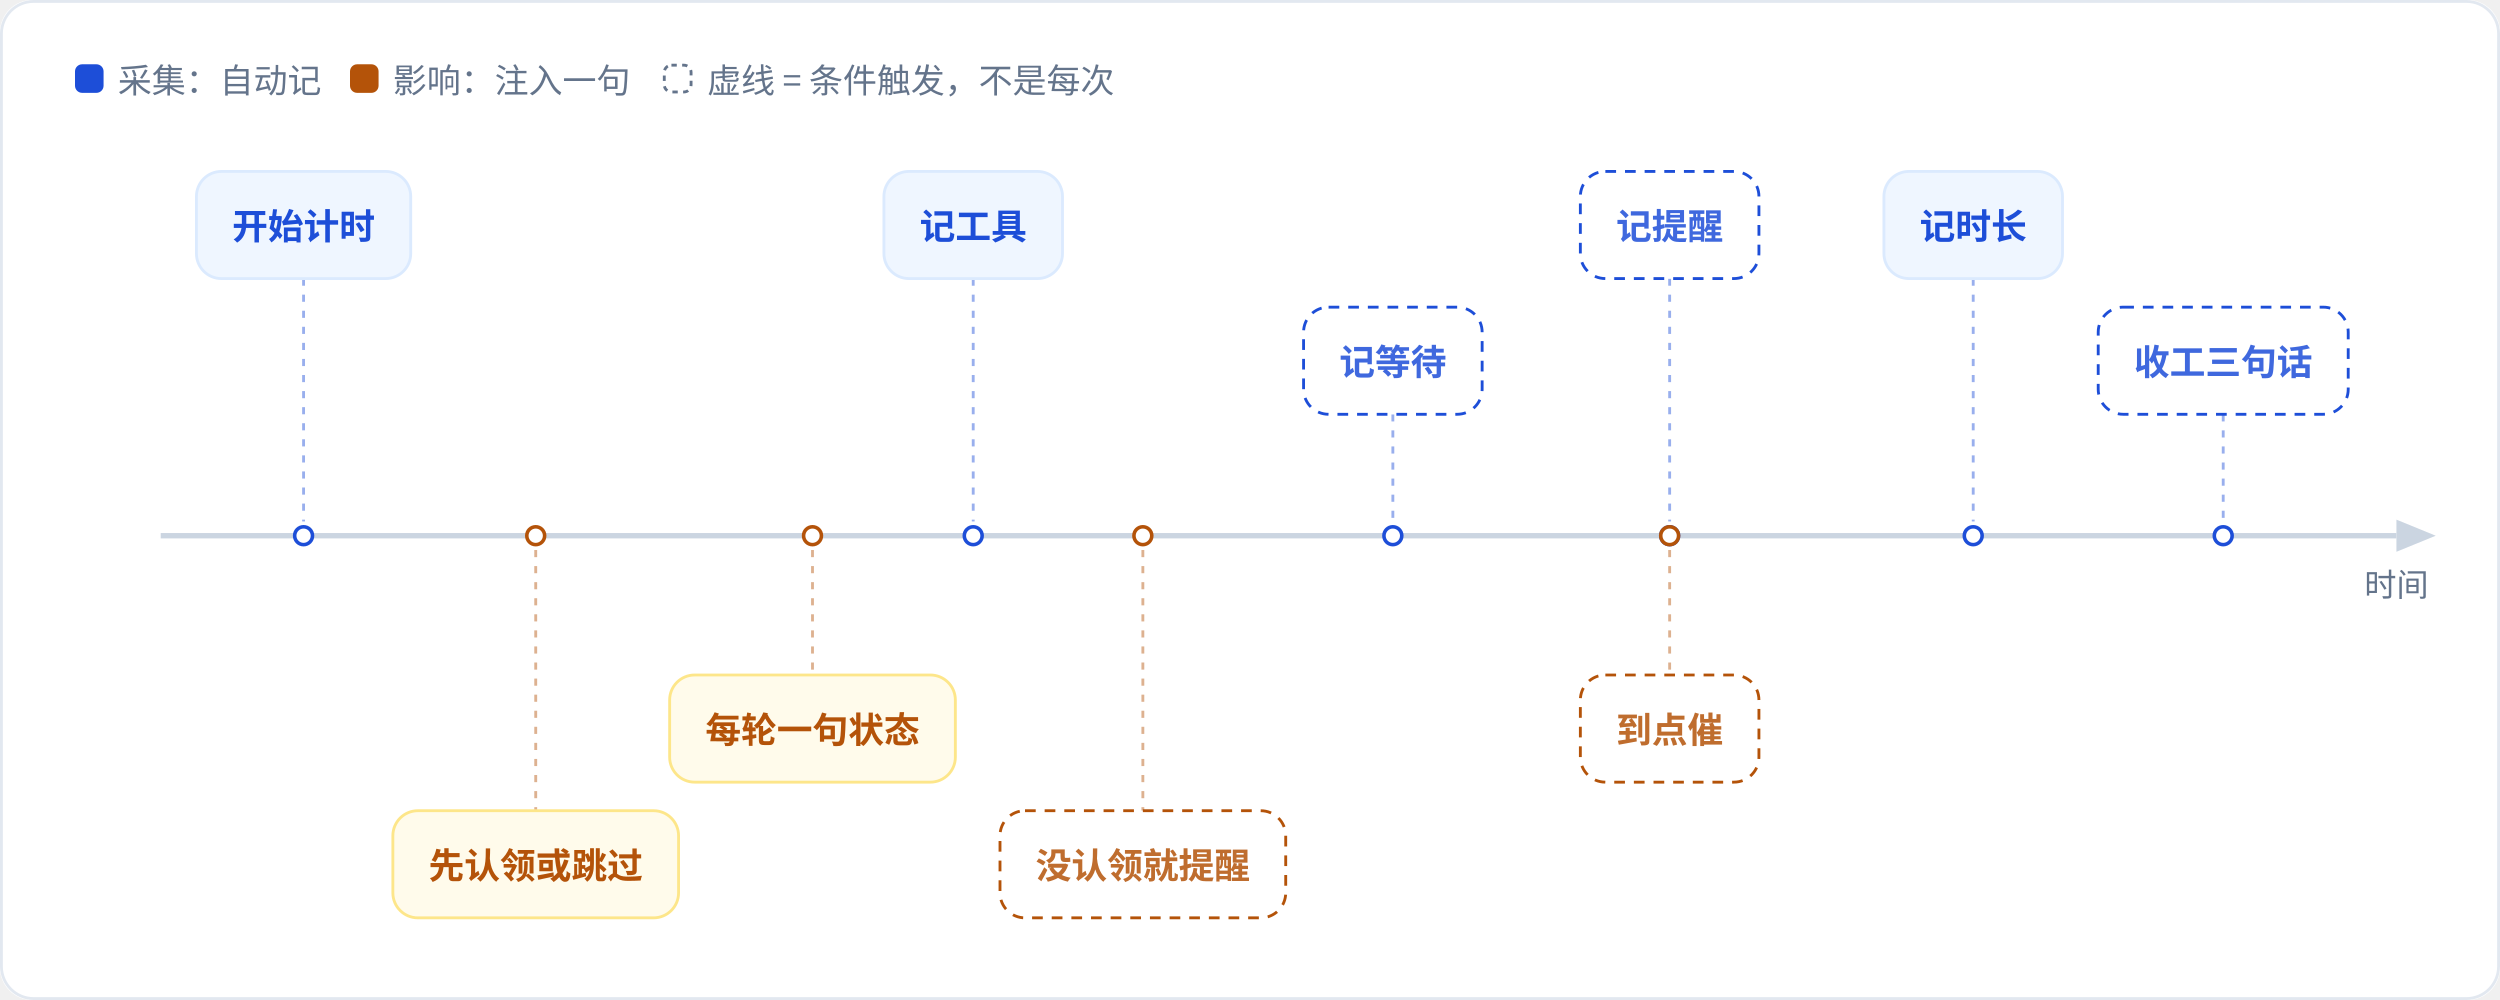
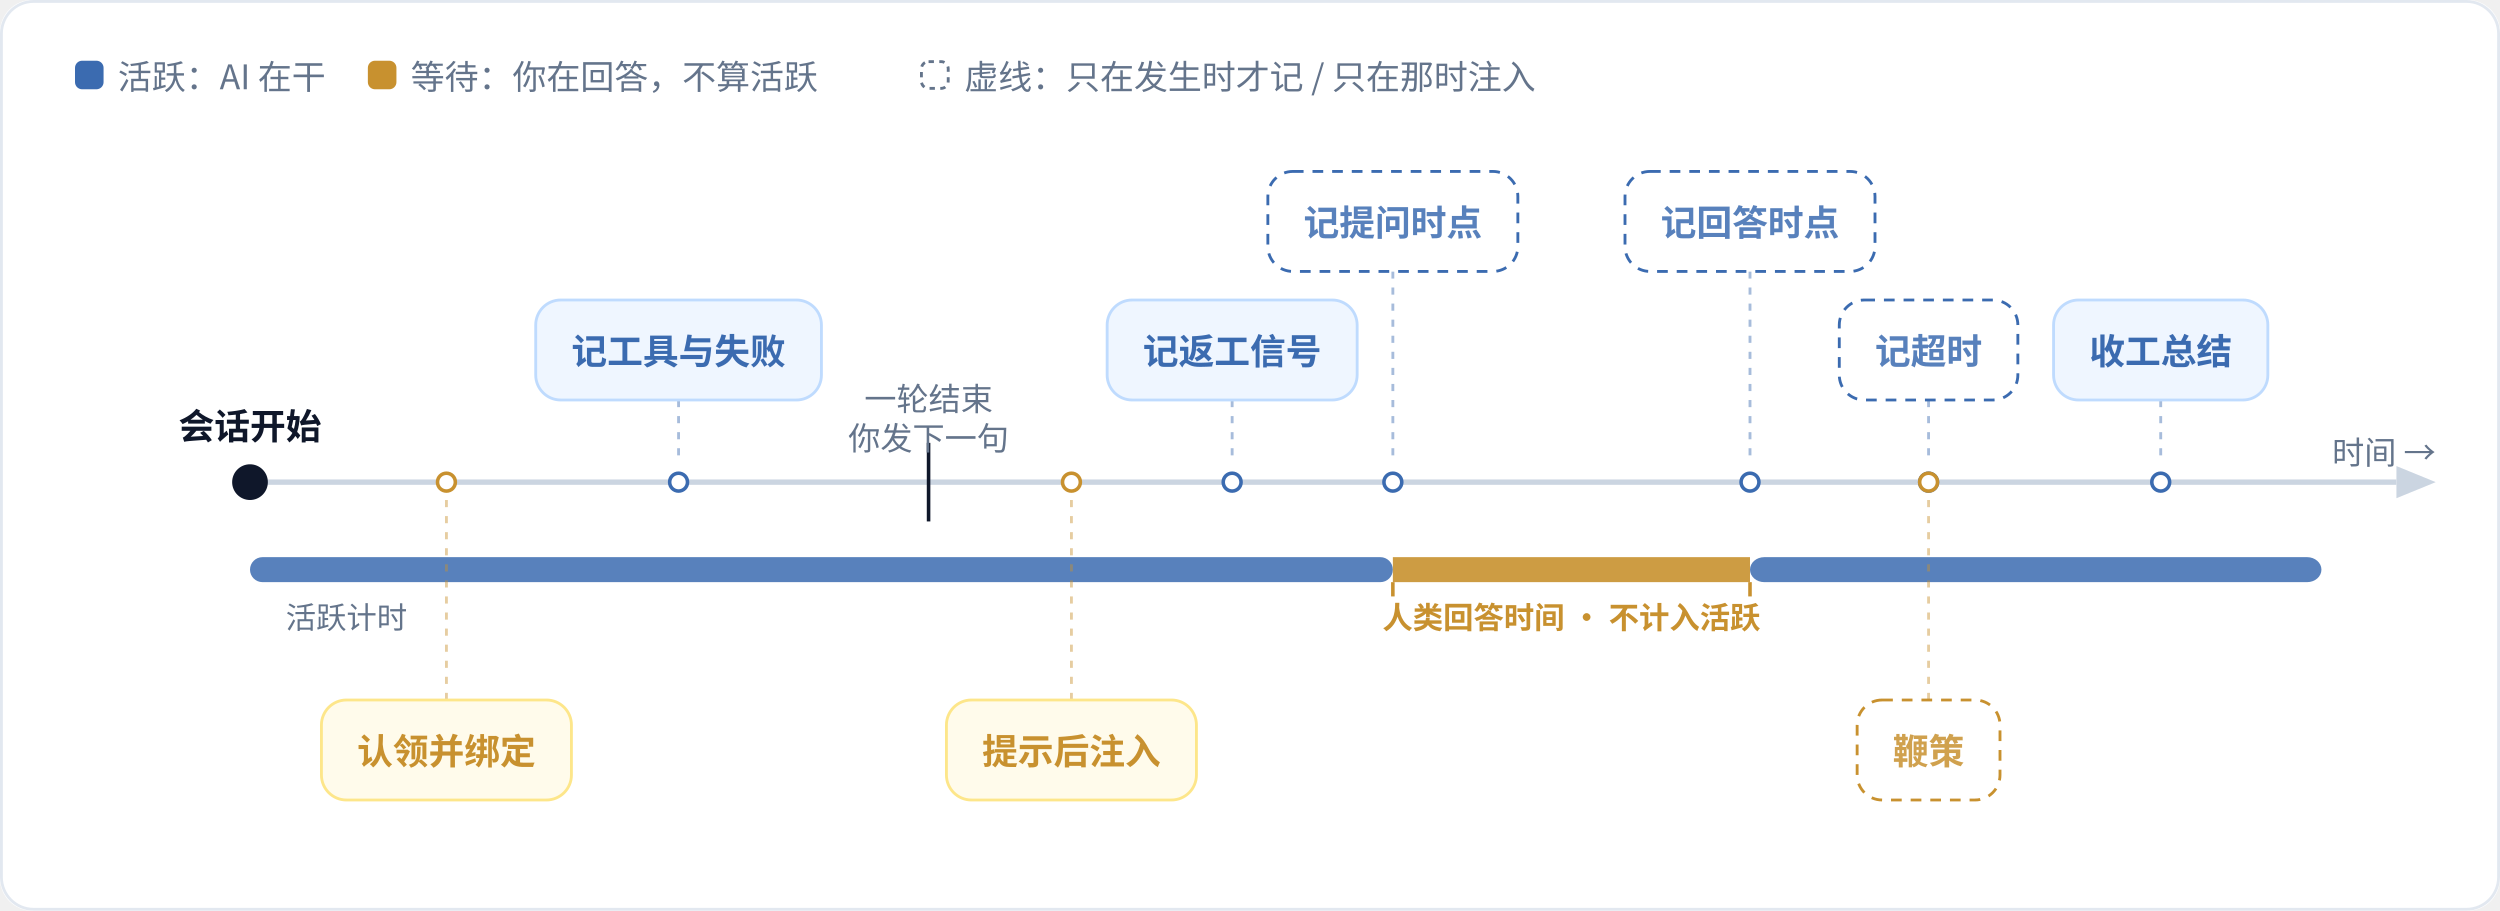
- <svg xmlns="http://www.w3.org/2000/svg" width="1400" height="560" viewBox="0 0 1400 560" role="img" aria-labelledby="t1 t2">
-   <rect width="1400" height="560" rx="18" fill="#ffffff" />
-   <rect x="0.8" y="0.8" width="1398.4" height="558.4" rx="18" fill="none" stroke="#e2e8f0" stroke-width="1.6" />
-   <rect x="42" y="36" width="16" height="16" rx="4" fill="#1d4ed8" />
-   <text x="66" y="52" font-family="'PingFang SC','Noto Sans CJK SC','Microsoft YaHei',sans-serif" font-size="19" fill="#64748b">采集：自动记</text>
-   <rect x="196" y="36" width="16" height="16" rx="4" fill="#b45309" />
-   <text x="220" y="52" font-family="'PingFang SC','Noto Sans CJK SC','Microsoft YaHei',sans-serif" font-size="19" fill="#64748b">影响：注入一句</text>
-   <rect x="372" y="36.5" width="15" height="15" rx="4" fill="none" stroke="#64748b" stroke-width="1.6" stroke-dasharray="3 3" />
-   <text x="396" y="52" font-family="'PingFang SC','Noto Sans CJK SC','Microsoft YaHei',sans-serif" font-size="19" fill="#64748b">虚线 = 条件触发，不是每次</text>
-   <line x1="90" y1="300" x2="1342" y2="300" stroke="#cbd5e1" stroke-width="3" />
-   <path d="M 1342 291 L 1364 300 L 1342 309 Z" fill="#cbd5e1" />
-   <text x="1360" y="334" text-anchor="end" font-family="'PingFang SC','Noto Sans CJK SC','Microsoft YaHei',sans-serif" font-size="18" fill="#64748b">时间</text>
-   <line x1="170" y1="156" x2="170" y2="292" stroke="#1d4ed8" stroke-width="1.6" stroke-dasharray="4 5" opacity="0.45" />
-   <circle cx="170" cy="300" r="5" fill="#ffffff" stroke="#1d4ed8" stroke-width="2" />
-   <rect x="110.0" y="96" width="120.0" height="60" rx="14" fill="#eff6ff" stroke="#dbeafe" stroke-width="1.6" />
-   <text x="170" y="134" text-anchor="middle" font-family="'PingFang SC','Noto Sans CJK SC','Microsoft YaHei',sans-serif" font-size="20" font-weight="600" fill="#1d4ed8" opacity="1">开始计时</text>
-   <line x1="300" y1="308" x2="300" y2="454" stroke="#b45309" stroke-width="1.6" stroke-dasharray="4 5" opacity="0.45" />
-   <circle cx="300" cy="300" r="5" fill="#ffffff" stroke="#b45309" stroke-width="2" />
-   <rect x="220.0" y="454" width="160.0" height="60" rx="14" fill="#fffbeb" stroke="#fde68a" stroke-width="1.6" />
-   <text x="300" y="492" text-anchor="middle" font-family="'PingFang SC','Noto Sans CJK SC','Microsoft YaHei',sans-serif" font-size="20" font-weight="600" fill="#b45309" opacity="1">先认领或跳过</text>
-   <line x1="455" y1="308" x2="455" y2="378" stroke="#b45309" stroke-width="1.6" stroke-dasharray="4 5" opacity="0.45" />
-   <circle cx="455" cy="300" r="5" fill="#ffffff" stroke="#b45309" stroke-width="2" />
-   <rect x="375.0" y="378" width="160.0" height="60" rx="14" fill="#fffbeb" stroke="#fde68a" stroke-width="1.6" />
-   <text x="455" y="416" text-anchor="middle" font-family="'PingFang SC','Noto Sans CJK SC','Microsoft YaHei',sans-serif" font-size="20" font-weight="600" fill="#b45309" opacity="1">每轮一句状态</text>
-   <line x1="545" y1="156" x2="545" y2="292" stroke="#1d4ed8" stroke-width="1.6" stroke-dasharray="4 5" opacity="0.45" />
-   <circle cx="545" cy="300" r="5" fill="#ffffff" stroke="#1d4ed8" stroke-width="2" />
-   <rect x="495.0" y="96" width="100.0" height="60" rx="14" fill="#eff6ff" stroke="#dbeafe" stroke-width="1.6" />
-   <text x="545" y="134" text-anchor="middle" font-family="'PingFang SC','Noto Sans CJK SC','Microsoft YaHei',sans-serif" font-size="20" font-weight="600" fill="#1d4ed8" opacity="1">记工具</text>
-   <line x1="640" y1="308" x2="640" y2="454" stroke="#b45309" stroke-width="1.6" stroke-dasharray="4 5" opacity="0.45" />
-   <circle cx="640" cy="300" r="5" fill="#ffffff" stroke="#b45309" stroke-width="2" />
-   <rect x="560.0" y="454" width="160.0" height="60" rx="14" fill="#ffffff" stroke="#b45309" stroke-width="1.6" stroke-dasharray="6 5" />
-   <text x="640" y="492" text-anchor="middle" font-family="'PingFang SC','Noto Sans CJK SC','Microsoft YaHei',sans-serif" font-size="20" font-weight="600" fill="#b45309" opacity="0.85">没认领就提醒</text>
-   <line x1="780" y1="232" x2="780" y2="292" stroke="#1d4ed8" stroke-width="1.6" stroke-dasharray="4 5" opacity="0.45" />
-   <circle cx="780" cy="300" r="5" fill="#ffffff" stroke="#1d4ed8" stroke-width="2" />
-   <rect x="730.0" y="172" width="100.0" height="60" rx="14" fill="#ffffff" stroke="#1d4ed8" stroke-width="1.6" stroke-dasharray="6 5" />
-   <text x="780" y="210" text-anchor="middle" font-family="'PingFang SC','Noto Sans CJK SC','Microsoft YaHei',sans-serif" font-size="20" font-weight="600" fill="#1d4ed8" opacity="0.85">记等待</text>
-   <line x1="935" y1="156" x2="935" y2="292" stroke="#1d4ed8" stroke-width="1.6" stroke-dasharray="4 5" opacity="0.45" />
-   <circle cx="935" cy="300" r="5" fill="#ffffff" stroke="#1d4ed8" stroke-width="2" />
-   <rect x="885.0" y="96" width="100.0" height="60" rx="14" fill="#ffffff" stroke="#1d4ed8" stroke-width="1.6" stroke-dasharray="6 5" />
-   <text x="935" y="134" text-anchor="middle" font-family="'PingFang SC','Noto Sans CJK SC','Microsoft YaHei',sans-serif" font-size="20" font-weight="600" fill="#1d4ed8" opacity="0.85">记提醒</text>
-   <line x1="935" y1="308" x2="935" y2="378" stroke="#b45309" stroke-width="1.6" stroke-dasharray="4 5" opacity="0.45" />
-   <circle cx="935" cy="300" r="5" fill="#ffffff" stroke="#b45309" stroke-width="2" />
-   <rect x="885.0" y="378" width="100.0" height="60" rx="14" fill="#ffffff" stroke="#b45309" stroke-width="1.6" stroke-dasharray="6 5" />
-   <text x="935" y="416" text-anchor="middle" font-family="'PingFang SC','Noto Sans CJK SC','Microsoft YaHei',sans-serif" font-size="20" font-weight="600" fill="#b45309" opacity="0.85">到点催</text>
-   <line x1="1105" y1="156" x2="1105" y2="292" stroke="#1d4ed8" stroke-width="1.6" stroke-dasharray="4 5" opacity="0.45" />
-   <circle cx="1105" cy="300" r="5" fill="#ffffff" stroke="#1d4ed8" stroke-width="2" />
-   <rect x="1055.0" y="96" width="100.0" height="60" rx="14" fill="#eff6ff" stroke="#dbeafe" stroke-width="1.6" />
-   <text x="1105" y="134" text-anchor="middle" font-family="'PingFang SC','Noto Sans CJK SC','Microsoft YaHei',sans-serif" font-size="20" font-weight="600" fill="#1d4ed8" opacity="1">记时长</text>
-   <line x1="1245" y1="232" x2="1245" y2="292" stroke="#1d4ed8" stroke-width="1.6" stroke-dasharray="4 5" opacity="0.45" />
-   <circle cx="1245" cy="300" r="5" fill="#ffffff" stroke="#1d4ed8" stroke-width="2" />
-   <rect x="1175.0" y="172" width="140.0" height="60" rx="14" fill="#ffffff" stroke="#1d4ed8" stroke-width="1.6" stroke-dasharray="6 5" />
-   <text x="1245" y="210" text-anchor="middle" font-family="'PingFang SC','Noto Sans CJK SC','Microsoft YaHei',sans-serif" font-size="20" font-weight="600" fill="#1d4ed8" opacity="0.85">收工三句话</text>
+ <svg xmlns="http://www.w3.org/2000/svg" width="1400" height="510" viewBox="0 0 1400 510" role="img" aria-labelledby="t1 t2">
+   <rect width="1400" height="510" rx="18" fill="#ffffff" />
+   <rect x="0.8" y="0.8" width="1398.4" height="508.4" rx="18" fill="none" stroke="#e2e8f0" stroke-width="1.6" />
+   <rect x="42" y="34" width="16" height="16" rx="4" fill="#3b6bb0" />
+   <text x="66" y="50" font-family="'PingFang SC','Noto Sans CJK SC','Microsoft YaHei',sans-serif" font-size="19" fill="#64748b">活跃：AI 在干</text>
+   <rect x="206" y="34" width="16" height="16" rx="4" fill="#c8912f" />
+   <text x="230" y="50" font-family="'PingFang SC','Noto Sans CJK SC','Microsoft YaHei',sans-serif" font-size="19" fill="#64748b">等待：你在回答，不算活跃</text>
+   <rect x="516" y="34.5" width="15" height="15" rx="4" fill="none" stroke="#64748b" stroke-width="1.6" stroke-dasharray="3 3" />
+   <text x="540" y="50" font-family="'PingFang SC','Noto Sans CJK SC','Microsoft YaHei',sans-serif" font-size="19" fill="#64748b">虚线：只在发生时才记 / 只在那时注入</text>
+   <line x1="140" y1="270" x2="1342" y2="270" stroke="#cbd5e1" stroke-width="3" />
+   <path d="M 1342 261 L 1364 270 L 1342 279 Z" fill="#cbd5e1" />
+   <text x="1364" y="260" text-anchor="end" font-family="'PingFang SC','Noto Sans CJK SC','Microsoft YaHei',sans-serif" font-size="18" fill="#64748b">时间 →</text>
+   <circle cx="140" cy="270" r="10" fill="#0f172a" />
+   <text x="140" y="246" text-anchor="middle" font-family="'PingFang SC','Noto Sans CJK SC','Microsoft YaHei',sans-serif" font-size="20" font-weight="600" fill="#0f172a">会话开始</text>
+   <line x1="520" y1="248" x2="520" y2="292" stroke="#0f172a" stroke-width="2" />
+   <text x="520" y="230" text-anchor="middle" font-family="'PingFang SC','Noto Sans CJK SC','Microsoft YaHei',sans-serif" font-size="18" fill="#64748b">一轮结束</text>
+   <text x="520" y="252" text-anchor="middle" font-family="'PingFang SC','Noto Sans CJK SC','Microsoft YaHei',sans-serif" font-size="18" fill="#64748b">你发下一句</text>
+   <rect x="140" y="312" width="640" height="14" rx="7" fill="#3b6bb0" opacity="0.85" />
+   <rect x="780" y="312" width="200" height="14" fill="#c8912f" opacity="0.9" />
+   <rect x="980" y="312" width="320" height="14" rx="8" fill="#3b6bb0" opacity="0.85" />
+   <text x="160" y="352" font-family="'PingFang SC','Noto Sans CJK SC','Microsoft YaHei',sans-serif" font-size="17" fill="#64748b">活跃计时</text>
+   <text x="880" y="352" text-anchor="middle" font-family="'PingFang SC','Noto Sans CJK SC','Microsoft YaHei',sans-serif" font-size="17" font-weight="600" fill="#c8912f">人类回答时间 · 不计入活跃</text>
+   <line x1="380" y1="224" x2="380" y2="260" stroke="#3b6bb0" stroke-width="1.6" stroke-dasharray="4 5" opacity="0.45" />
+   <circle cx="380" cy="270" r="5" fill="#ffffff" stroke="#3b6bb0" stroke-width="2" />
+   <rect x="300.0" y="168" width="160.0" height="56" rx="14" fill="#eff6ff" stroke="#bfdbfe" stroke-width="1.6" />
+   <text x="380" y="204" text-anchor="middle" font-family="'PingFang SC','Noto Sans CJK SC','Microsoft YaHei',sans-serif" font-size="20" font-weight="600" fill="#3b6bb0" opacity="1">记工具与失败</text>
+   <line x1="690" y1="224" x2="690" y2="260" stroke="#3b6bb0" stroke-width="1.6" stroke-dasharray="4 5" opacity="0.45" />
+   <circle cx="690" cy="270" r="5" fill="#ffffff" stroke="#3b6bb0" stroke-width="2" />
+   <rect x="620.0" y="168" width="140.0" height="56" rx="14" fill="#eff6ff" stroke="#bfdbfe" stroke-width="1.6" />
+   <text x="690" y="204" text-anchor="middle" font-family="'PingFang SC','Noto Sans CJK SC','Microsoft YaHei',sans-serif" font-size="20" font-weight="600" fill="#3b6bb0" opacity="1">记返工信号</text>
+   <line x1="780" y1="152" x2="780" y2="260" stroke="#3b6bb0" stroke-width="1.6" stroke-dasharray="4 5" opacity="0.45" />
+   <circle cx="780" cy="270" r="5" fill="#ffffff" stroke="#3b6bb0" stroke-width="2" />
+   <rect x="710.0" y="96" width="140.0" height="56" rx="14" fill="#ffffff" stroke="#3b6bb0" stroke-width="1.6" stroke-dasharray="6 5" />
+   <text x="780" y="132" text-anchor="middle" font-family="'PingFang SC','Noto Sans CJK SC','Microsoft YaHei',sans-serif" font-size="20" font-weight="600" fill="#3b6bb0" opacity="0.85">记提问时点</text>
+   <line x1="980" y1="152" x2="980" y2="260" stroke="#3b6bb0" stroke-width="1.6" stroke-dasharray="4 5" opacity="0.45" />
+   <circle cx="980" cy="270" r="5" fill="#ffffff" stroke="#3b6bb0" stroke-width="2" />
+   <rect x="910.0" y="96" width="140.0" height="56" rx="14" fill="#ffffff" stroke="#3b6bb0" stroke-width="1.6" stroke-dasharray="6 5" />
+   <text x="980" y="132" text-anchor="middle" font-family="'PingFang SC','Noto Sans CJK SC','Microsoft YaHei',sans-serif" font-size="20" font-weight="600" fill="#3b6bb0" opacity="0.85">记回答时点</text>
+   <line x1="1080" y1="224" x2="1080" y2="260" stroke="#3b6bb0" stroke-width="1.6" stroke-dasharray="4 5" opacity="0.45" />
+   <circle cx="1080" cy="270" r="5" fill="#ffffff" stroke="#3b6bb0" stroke-width="2" />
+   <rect x="1030.0" y="168" width="100.0" height="56" rx="14" fill="#ffffff" stroke="#3b6bb0" stroke-width="1.6" stroke-dasharray="6 5" />
+   <text x="1080" y="204" text-anchor="middle" font-family="'PingFang SC','Noto Sans CJK SC','Microsoft YaHei',sans-serif" font-size="20" font-weight="600" fill="#3b6bb0" opacity="0.85">记超时</text>
+   <line x1="1210" y1="224" x2="1210" y2="260" stroke="#3b6bb0" stroke-width="1.6" stroke-dasharray="4 5" opacity="0.45" />
+   <circle cx="1210" cy="270" r="5" fill="#ffffff" stroke="#3b6bb0" stroke-width="2" />
+   <rect x="1150.0" y="168" width="120.0" height="56" rx="14" fill="#eff6ff" stroke="#bfdbfe" stroke-width="1.6" />
+   <text x="1210" y="204" text-anchor="middle" font-family="'PingFang SC','Noto Sans CJK SC','Microsoft YaHei',sans-serif" font-size="20" font-weight="600" fill="#3b6bb0" opacity="1">收工总结</text>
+   <line x1="250" y1="280" x2="250" y2="392" stroke="#c8912f" stroke-width="1.6" stroke-dasharray="4 5" opacity="0.45" />
+   <circle cx="250" cy="270" r="5" fill="#ffffff" stroke="#c8912f" stroke-width="2" />
+   <rect x="180.0" y="392" width="140.0" height="56" rx="14" fill="#fffbeb" stroke="#fde68a" stroke-width="1.6" />
+   <text x="250" y="428" text-anchor="middle" font-family="'PingFang SC','Noto Sans CJK SC','Microsoft YaHei',sans-serif" font-size="20" font-weight="600" fill="#c8912f" opacity="1">认领并绑定</text>
+   <line x1="600" y1="280" x2="600" y2="392" stroke="#c8912f" stroke-width="1.6" stroke-dasharray="4 5" opacity="0.45" />
+   <circle cx="600" cy="270" r="5" fill="#ffffff" stroke="#c8912f" stroke-width="2" />
+   <rect x="530.0" y="392" width="140.0" height="56" rx="14" fill="#fffbeb" stroke="#fde68a" stroke-width="1.6" />
+   <text x="600" y="428" text-anchor="middle" font-family="'PingFang SC','Noto Sans CJK SC','Microsoft YaHei',sans-serif" font-size="20" font-weight="600" fill="#c8912f" opacity="1">提示后注入</text>
+   <line x1="1080" y1="280" x2="1080" y2="392" stroke="#c8912f" stroke-width="1.6" stroke-dasharray="4 5" opacity="0.45" />
+   <circle cx="1080" cy="270" r="5" fill="#ffffff" stroke="#c8912f" stroke-width="2" />
+   <rect x="1040.0" y="392" width="80.0" height="56" rx="14" fill="#ffffff" stroke="#c8912f" stroke-width="1.6" stroke-dasharray="6 5" />
+   <text x="1080" y="428" text-anchor="middle" font-family="'PingFang SC','Noto Sans CJK SC','Microsoft YaHei',sans-serif" font-size="20" font-weight="600" fill="#c8912f" opacity="0.85">鞭策</text>
+   <line x1="780" y1="326" x2="780" y2="334" stroke="#c8912f" stroke-width="2" />
+   <line x1="980" y1="326" x2="980" y2="334" stroke="#c8912f" stroke-width="2" />
</svg>
